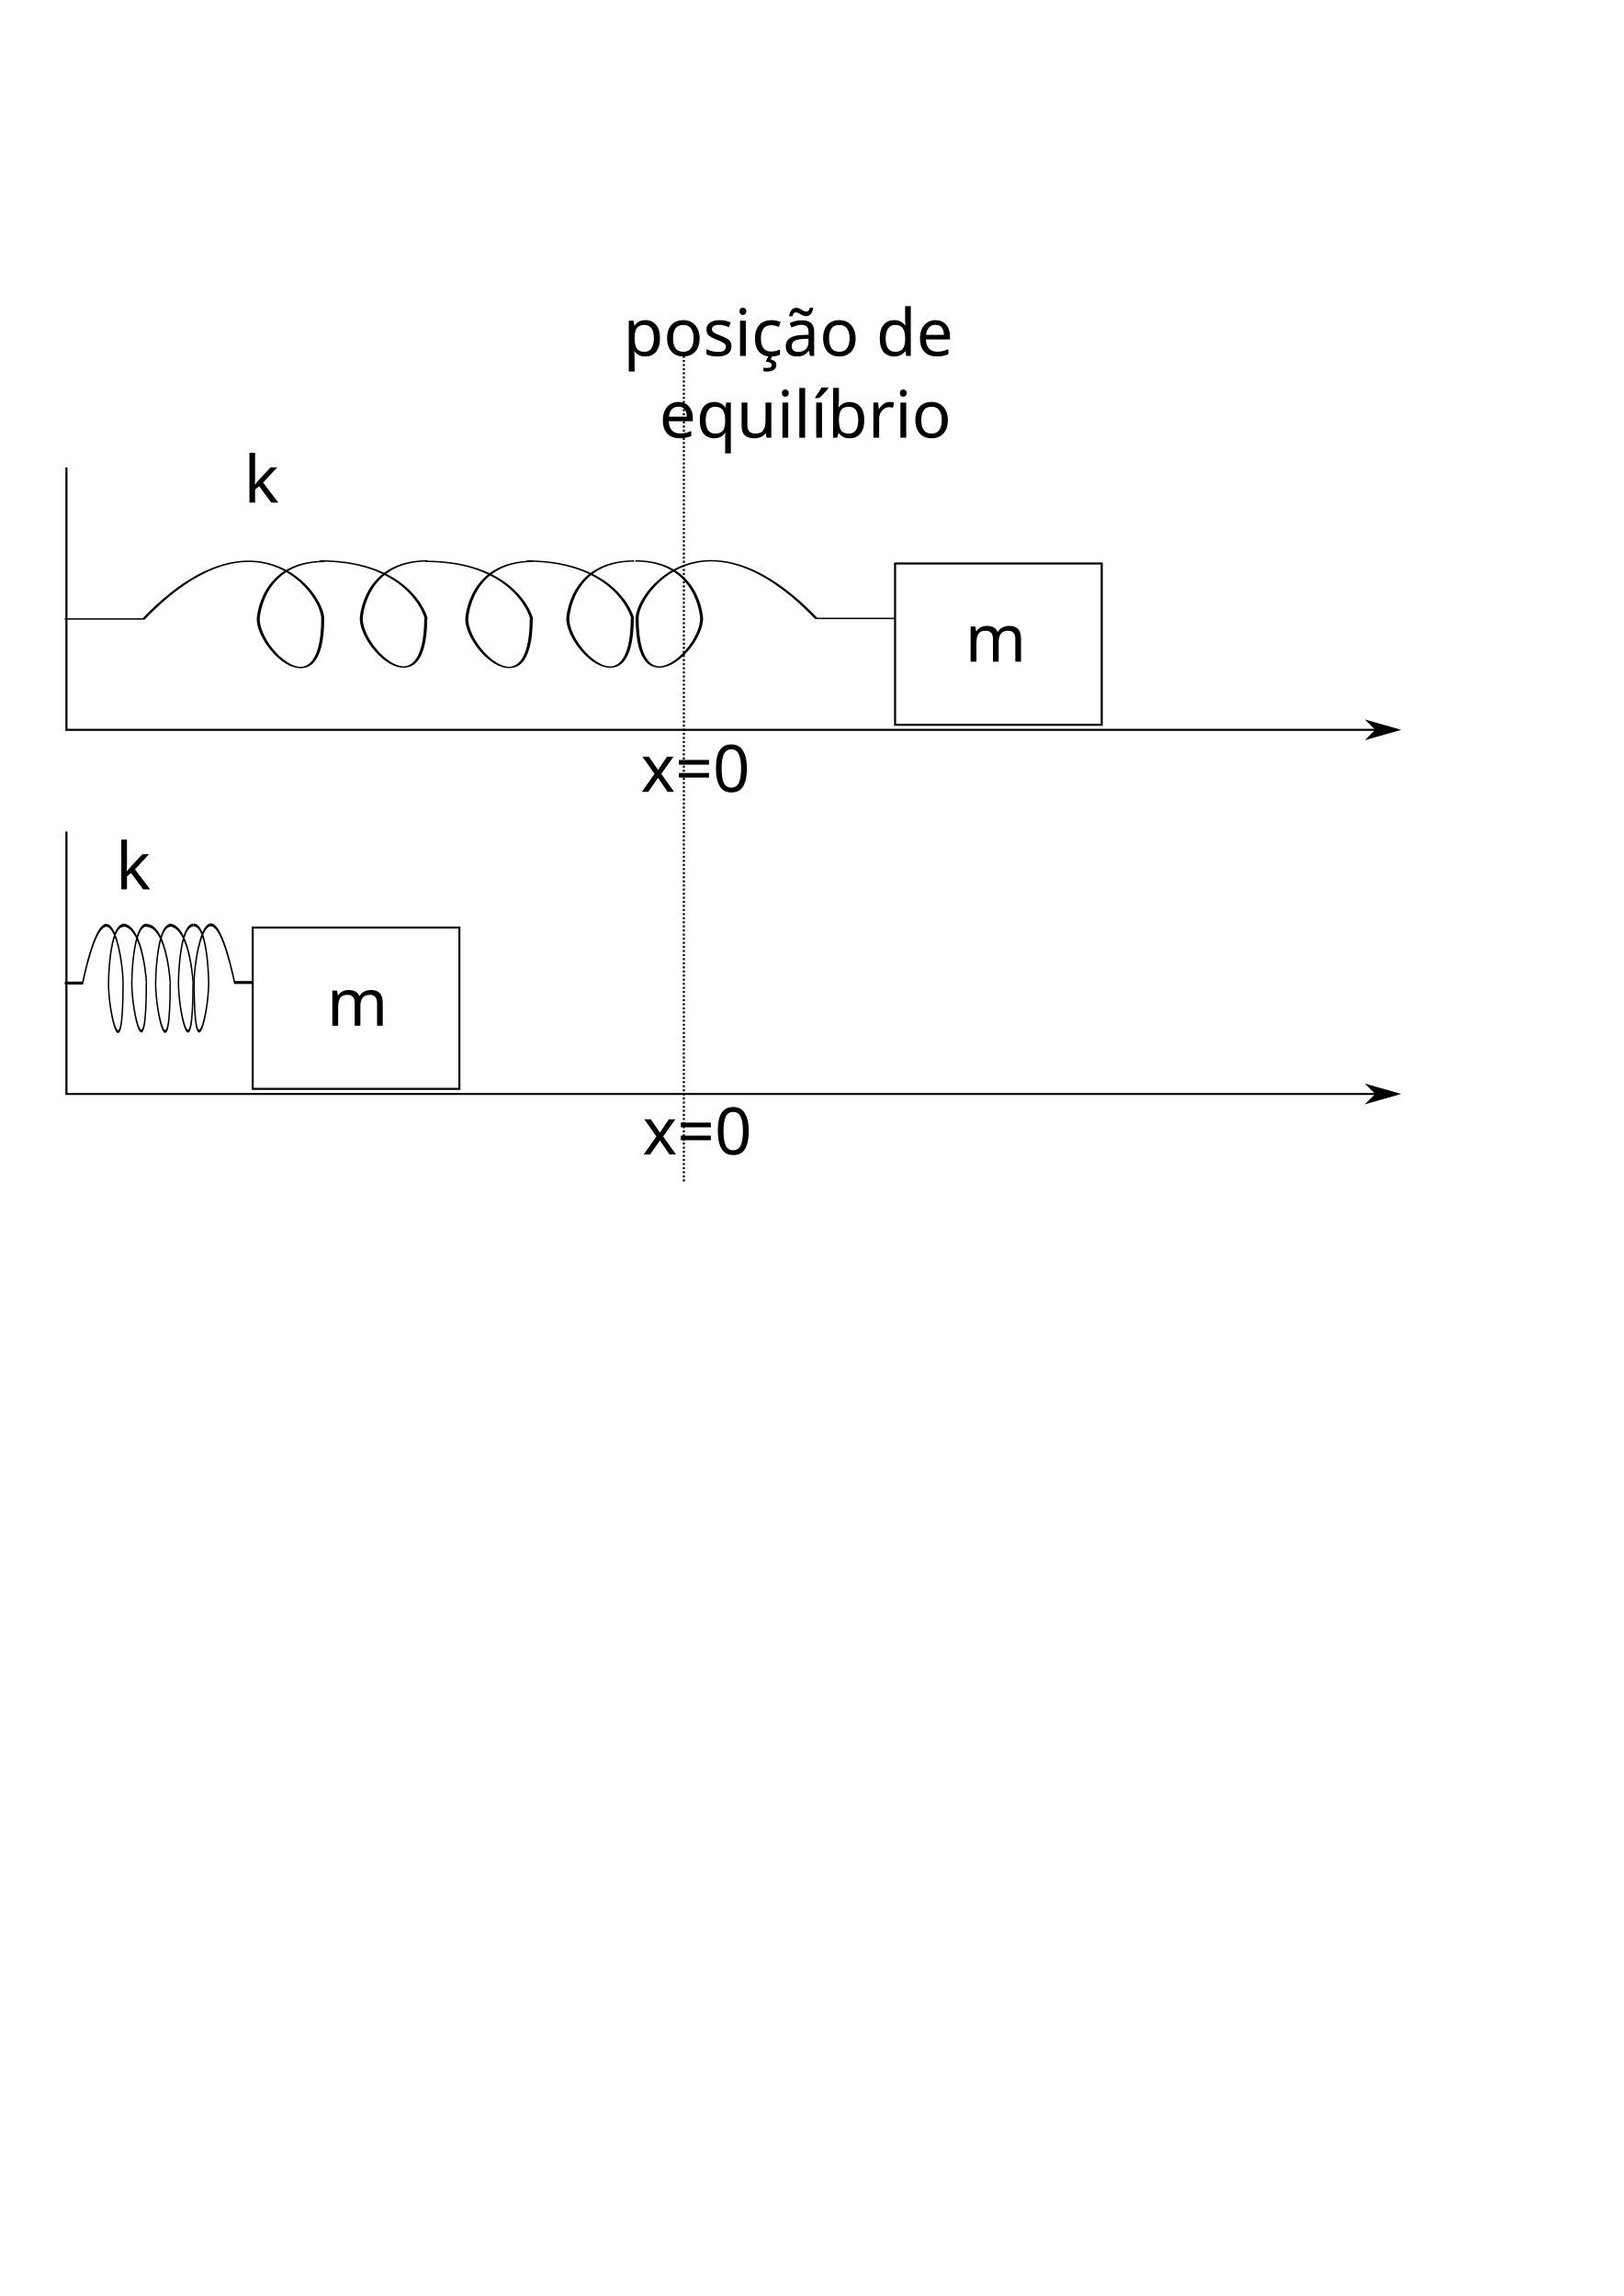
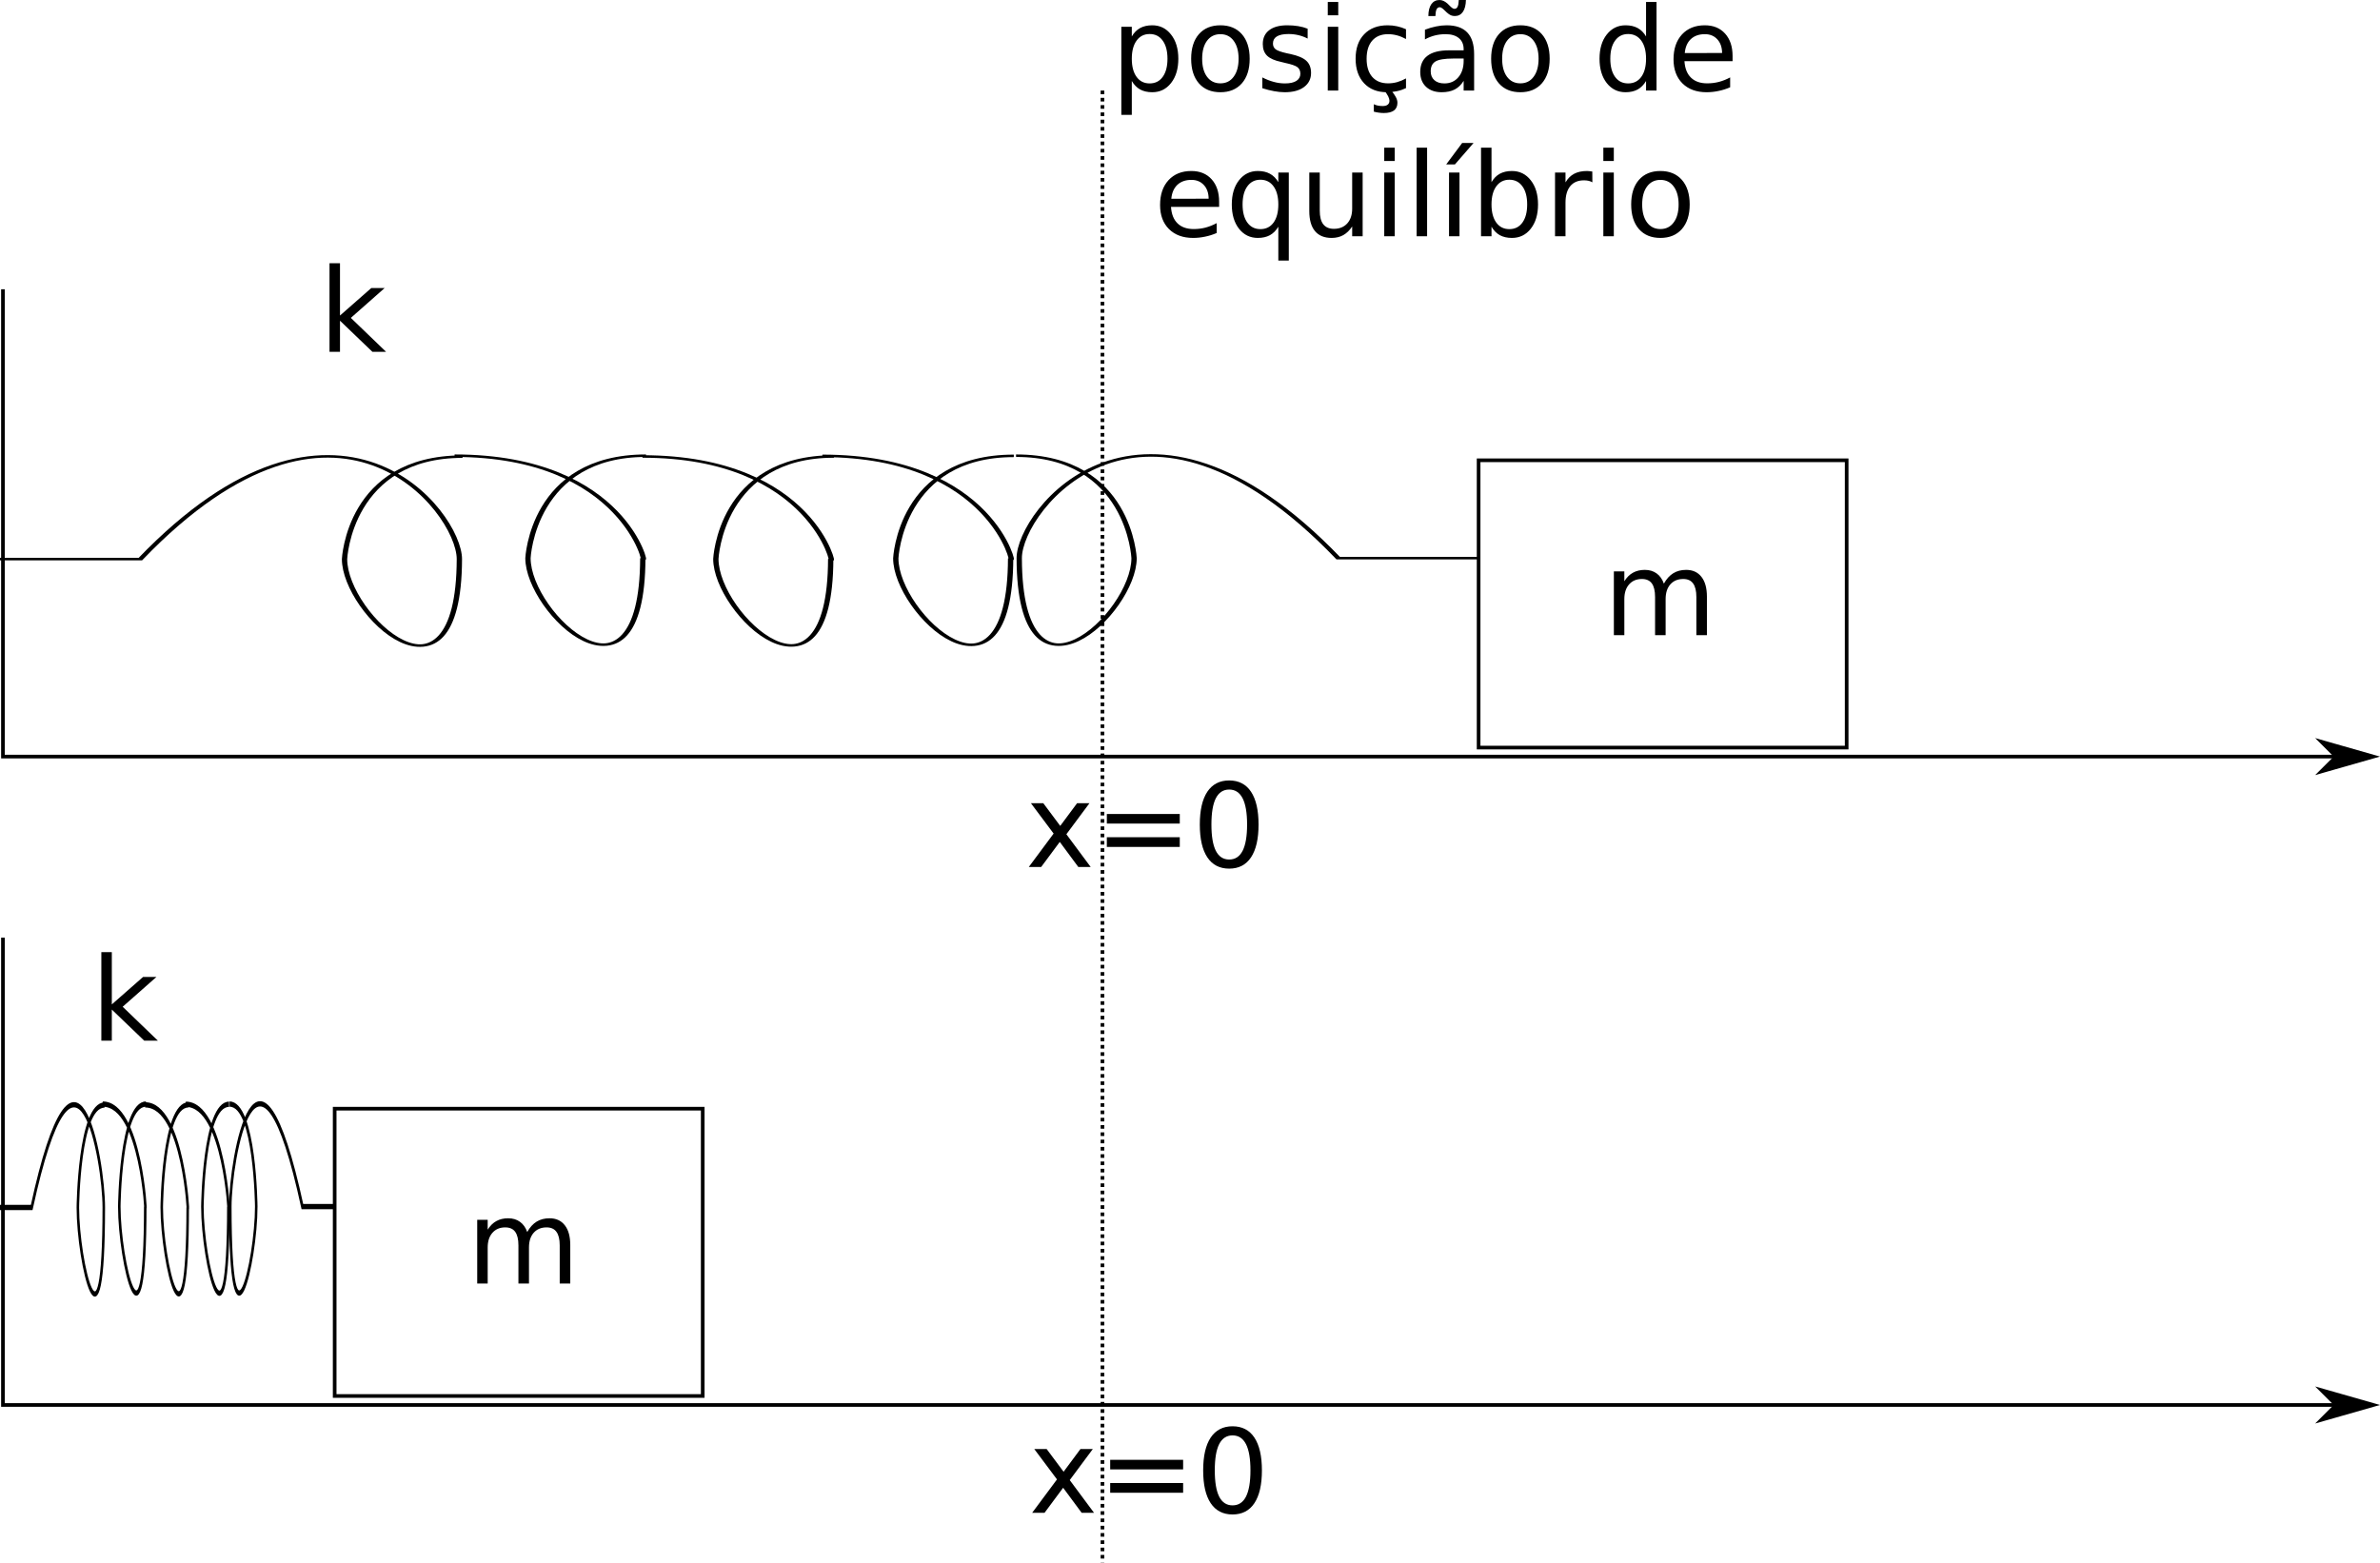
- <svg xmlns="http://www.w3.org/2000/svg" width="210mm" height="297mm" viewBox="0 0 210 297" version="1.1" id="svg8">
-   <defs id="defs2">
-     <marker orient="auto" refY="0.0" refX="0.0" id="Arrow1Lend" style="overflow:visible;">
-       <path id="path838" d="M 0.0,0.0 L 5.0,-5.0 L -12.5,0.0 L 5.0,5.0 L 0.0,0.0 z " style="fill-rule:evenodd;stroke:#000000;stroke-width:1pt;stroke-opacity:1;fill:#000000;fill-opacity:1" transform="scale(0.8) rotate(180) translate(12.5,0)" />
-     </marker>
-     <marker orient="auto" refY="0" refX="0" id="Arrow1Lend-3" style="overflow:visible">
-       <path id="path838-6" d="M 0,0 5,-5 -12.5,0 5,5 Z" style="fill:#000000;fill-opacity:1;fill-rule:evenodd;stroke:#000000;stroke-width:1pt;stroke-opacity:1" transform="matrix(-0.8,0,0,-0.8,-10,0)" />
-     </marker>
-   </defs>
-   <g id="layer1">
-     <g id="g2625">
-       <path id="path815" d="m 8.592,60.466 v 33.943 l 172.121,0" style="fill:none;stroke:#000000;stroke-width:0.265;stroke-linecap:butt;stroke-linejoin:miter;stroke-miterlimit:4;stroke-dasharray:none;stroke-opacity:1;marker-end:url(#Arrow1Lend)" />
-       <g style="stroke-width:1.189;stroke-miterlimit:4;stroke-dasharray:none" id="g4270" transform="matrix(0.3243557,0,0,0.1532109,-41.20148,67.11832)">
-         <path style="fill:none;fill-rule:evenodd;stroke:#000000;stroke-width:1.189;stroke-linecap:butt;stroke-linejoin:miter;stroke-miterlimit:4;stroke-dasharray:none;stroke-opacity:1" d="m 152.857,84.505 h 31.429 c 44.182,-97.317 71.429,-22.505 71.429,0 -0.103,77.482 -25.714,26.143 -25.714,0 0,0 1.007,-48.571 26.429,-48.571" id="path4217" />
-         <path style="fill:none;fill-rule:evenodd;stroke:#000000;stroke-width:1.189;stroke-linecap:butt;stroke-linejoin:miter;stroke-miterlimit:4;stroke-dasharray:none;stroke-opacity:1" d="m 254.643,35.492 c 38.444,0 43.291,54.673 42.143,48.571 -0.103,77.482 -25.714,26.143 -25.714,0 0,0 1.007,-48.571 26.429,-48.571" id="path4217-6" />
-         <path style="fill:none;fill-rule:evenodd;stroke:#000000;stroke-width:1.189;stroke-linecap:butt;stroke-linejoin:miter;stroke-miterlimit:4;stroke-dasharray:none;stroke-opacity:1" d="m 296.714,35.856 c 38.444,0 43.291,54.673 42.143,48.571 -0.103,77.482 -25.714,26.143 -25.714,0 0,0 1.007,-48.571 26.429,-48.571" id="path4217-6-7" />
-         <path style="fill:none;fill-rule:evenodd;stroke:#000000;stroke-width:1.189;stroke-linecap:butt;stroke-linejoin:miter;stroke-miterlimit:4;stroke-dasharray:none;stroke-opacity:1" d="m 337,35.571 c 38.444,0 43.291,54.673 42.143,48.571 -0.103,77.482 -25.714,26.143 -25.714,0 0,0 1.007,-48.571 26.429,-48.571" id="path4217-6-5" />
-         <path style="fill:none;fill-rule:evenodd;stroke:#000000;stroke-width:1.189;stroke-linecap:butt;stroke-linejoin:miter;stroke-miterlimit:4;stroke-dasharray:none;stroke-opacity:1" d="M 483.929,84.064 H 452.5 c -44.182,-97.317 -71.429,-22.505 -71.429,0 0.103,77.482 25.714,26.143 25.714,0 0,0 -1.007,-48.571 -26.429,-48.571" id="path4217-3" />
+ <svg xmlns="http://www.w3.org/2000/svg" version="1.1" id="svg2" xml:space="preserve" width="653.287" height="428.92" viewBox="0 0 653.287 428.92">
+   <defs id="defs6" />
+   <g id="g10" transform="matrix(1.333333,0,0,1.333333,0,1.0056344e-5)">
+     <g id="g12">
+       <g id="g14">
+         <path d="m 0.605,59.555 v 96.218 h 487.903" style="fill:none;stroke:#000000;stroke-width:0.751;stroke-linecap:butt;stroke-linejoin:miter;stroke-miterlimit:4;stroke-dasharray:none;stroke-opacity:1" id="path16" />
      </g>
-       <rect y="72.888" x="115.764" height="20.868" width="26.73" id="rect833" style="fill:none;fill-opacity:1;stroke:#000000;stroke-width:0.265;stroke-miterlimit:4;stroke-dasharray:none;stroke-opacity:1" />
-       <text id="text1119" y="85.59" x="124.815" style="font-style:normal;font-weight:normal;font-size:8.467px;line-height:1.25;font-family:sans-serif;letter-spacing:0px;word-spacing:0px;fill:#000000;fill-opacity:1;stroke:none;stroke-width:0.265" xml:space="preserve">
-         <tspan style="stroke-width:0.265" y="85.59" x="124.815" id="tspan1117">m</tspan>
+       <g id="g18" transform="scale(-1)">
+         <path d="m -480.996,-155.773 3.004,-3.004 -10.516,3.004 10.516,3.003 z" style="fill:#000000;fill-opacity:1;fill-rule:evenodd;stroke:#000000;stroke-width:0.801;stroke-linecap:butt;stroke-linejoin:miter;stroke-miterlimit:4;stroke-dasharray:none;stroke-opacity:1" id="path20" />
+       </g>
+       <g id="g22" transform="scale(1,0.472355)">
+         <path d="m 0,243.701 h 28.898 c 40.622,-89.479 65.672,-20.699 65.672,0 -0.093,71.235 -23.64,24.032 -23.64,0 0,0 0.922,-44.665 24.297,-44.665" style="fill:none;stroke:#000000;stroke-width:1.093;stroke-linecap:butt;stroke-linejoin:miter;stroke-miterlimit:4;stroke-dasharray:none;stroke-opacity:1" id="path24" />
+       </g>
+       <g id="g26" transform="scale(1,0.472355)">
+         <path d="m 93.586,198.631 c 35.348,0 39.805,50.272 38.746,44.665 -0.094,71.235 -23.641,24.032 -23.641,0 0,0 0.926,-44.665 24.297,-44.665" style="fill:none;stroke:#000000;stroke-width:1.093;stroke-linecap:butt;stroke-linejoin:miter;stroke-miterlimit:4;stroke-dasharray:none;stroke-opacity:1" id="path28" />
+       </g>
+       <g id="g30" transform="scale(1,0.472355)">
+         <path d="m 132.266,198.97 c 35.347,0 39.804,50.263 38.75,44.657 -0.094,71.243 -23.645,24.04 -23.645,0 0,0 0.926,-44.657 24.301,-44.657" style="fill:none;stroke:#000000;stroke-width:1.093;stroke-linecap:butt;stroke-linejoin:miter;stroke-miterlimit:4;stroke-dasharray:none;stroke-opacity:1" id="path32" />
+       </g>
+       <g id="g34" transform="scale(1,0.472355)">
+         <path d="m 169.309,198.705 c 35.343,0 39.8,50.272 38.746,44.657 -0.094,71.244 -23.641,24.04 -23.641,0 0,0 0.922,-44.657 24.297,-44.657" style="fill:none;stroke:#000000;stroke-width:1.093;stroke-linecap:butt;stroke-linejoin:miter;stroke-miterlimit:4;stroke-dasharray:none;stroke-opacity:1" id="path36" />
+       </g>
+       <g id="g38" transform="scale(1,0.472355)">
+         <path d="M 304.398,243.296 H 275.5 c -40.621,-89.479 -65.672,-20.699 -65.672,0 0.094,71.235 23.641,24.032 23.641,0 0,0 -0.926,-44.665 -24.297,-44.665" style="fill:none;stroke:#000000;stroke-width:1.093;stroke-linecap:butt;stroke-linejoin:miter;stroke-miterlimit:4;stroke-dasharray:none;stroke-opacity:1" id="path40" />
+       </g>
+       <g id="g42">
+         <path d="m 304.398,94.77 h 75.77 v 59.152 h -75.77 z" style="fill:none;stroke:#000000;stroke-width:0.751;stroke-linecap:butt;stroke-linejoin:miter;stroke-miterlimit:4;stroke-dasharray:none;stroke-opacity:1" id="path44" />
+       </g>
+       <text transform="translate(330.0556,130.7715)" style="font-variant:normal;font-weight:normal;font-size:24px;font-family:'DejaVu Sans';-inkscape-font-specification:DejaVuSans;writing-mode:lr-tb;fill:#000000;fill-opacity:1;fill-rule:nonzero;stroke:none" id="text50">
+         <tspan x="0" y="0" id="tspan46">m</tspan>
+         <tspan x="-264.407" y="-58.336" id="tspan48">k</tspan>
      </text>
-       <text id="text1123" y="65.01" x="31.538" style="font-style:normal;font-weight:normal;font-size:8.467px;line-height:1.25;font-family:sans-serif;letter-spacing:0px;word-spacing:0px;fill:#000000;fill-opacity:1;stroke:none;stroke-width:0.265" xml:space="preserve">
-         <tspan style="stroke-width:0.265" y="65.01" x="31.538" id="tspan1121">k</tspan>
+       <g id="g52">
+         <path d="m 0.605,193.055 v 96.218 h 487.903" style="fill:none;stroke:#000000;stroke-width:0.751;stroke-linecap:butt;stroke-linejoin:miter;stroke-miterlimit:4;stroke-dasharray:none;stroke-opacity:1" id="path54" />
+       </g>
+       <g id="g56" transform="scale(-1)">
+         <path d="m -480.996,-289.273 3.004,-3.004 -10.516,3.004 10.516,3.003 z" style="fill:#000000;fill-opacity:1;fill-rule:evenodd;stroke:#000000;stroke-width:0.801;stroke-linecap:butt;stroke-linejoin:miter;stroke-miterlimit:4;stroke-dasharray:none;stroke-opacity:1" id="path58" />
+       </g>
+       <g id="g60" transform="scale(0.478357,1)">
+         <path d="m 0,248.613 h 13.645 c 19.19,-42.265 31.023,-9.773 31.023,0 -0.041,33.649 -11.163,11.352 -11.163,0 0,0 0.433,-21.093 11.473,-21.093" style="fill:none;stroke:#000000;stroke-width:1.086;stroke-linecap:butt;stroke-linejoin:miter;stroke-miterlimit:4;stroke-dasharray:none;stroke-opacity:1" id="path62" />
+       </g>
+       <g id="g64" transform="scale(0.478357,1)">
+         <path d="m 44.202,227.324 c 16.7,0 18.807,23.746 18.308,21.098 -0.049,33.648 -11.171,11.351 -11.171,0 0,0 0.441,-21.098 11.482,-21.098" style="fill:none;stroke:#000000;stroke-width:1.086;stroke-linecap:butt;stroke-linejoin:miter;stroke-miterlimit:4;stroke-dasharray:none;stroke-opacity:1" id="path66" />
+       </g>
+       <g id="g68" transform="scale(0.478357,1)">
+         <path d="m 62.478,227.484 c 16.699,0 18.798,23.743 18.3,21.094 -0.041,33.652 -11.163,11.356 -11.163,0 0,0 0.433,-21.094 11.473,-21.094" style="fill:none;stroke:#000000;stroke-width:1.086;stroke-linecap:butt;stroke-linejoin:miter;stroke-miterlimit:4;stroke-dasharray:none;stroke-opacity:1" id="path70" />
+       </g>
+       <g id="g72" transform="scale(0.478357,1)">
+         <path d="m 79.969,227.359 c 16.7,0 18.807,23.746 18.308,21.094 -0.049,33.652 -11.171,11.356 -11.171,0 0,0 0.441,-21.094 11.482,-21.094" style="fill:none;stroke:#000000;stroke-width:1.086;stroke-linecap:butt;stroke-linejoin:miter;stroke-miterlimit:4;stroke-dasharray:none;stroke-opacity:1" id="path74" />
+       </g>
+       <g id="g76" transform="scale(0.478357,1)">
+         <path d="m 143.786,248.422 h -13.653 c -19.19,-42.266 -31.023,-9.774 -31.023,0 0.049,33.648 11.171,11.351 11.171,0 0,0 -0.441,-21.098 -11.481,-21.098" style="fill:none;stroke:#000000;stroke-width:1.086;stroke-linecap:butt;stroke-linejoin:miter;stroke-miterlimit:4;stroke-dasharray:none;stroke-opacity:1" id="path78" />
+       </g>
+       <g id="g80">
+         <path d="m 68.898,228.27 h 75.77 v 59.152 h -75.77 z" style="fill:none;stroke:#000000;stroke-width:0.751;stroke-linecap:butt;stroke-linejoin:miter;stroke-miterlimit:4;stroke-dasharray:none;stroke-opacity:1" id="path82" />
+       </g>
+       <text transform="translate(96.05546,264.2712)" style="font-variant:normal;font-weight:normal;font-size:24px;font-family:'DejaVu Sans';-inkscape-font-specification:DejaVuSans;writing-mode:lr-tb;fill:#000000;fill-opacity:1;fill-rule:nonzero;stroke:none" id="text88">
+         <tspan x="0" y="0" id="tspan84">m</tspan>
+         <tspan x="-77.379" y="-50.002" id="tspan86">k</tspan>
      </text>
-       <path id="path815-7" d="m 8.592,107.562 v 33.943 H 180.713" style="fill:none;stroke:#000000;stroke-width:0.265;stroke-linecap:butt;stroke-linejoin:miter;stroke-miterlimit:4;stroke-dasharray:none;stroke-opacity:1;marker-end:url(#Arrow1Lend-3)" />
-       <g style="stroke-width:2.501;stroke-miterlimit:4;stroke-dasharray:none" id="g4270-5" transform="matrix(0.07328957,0,0,0.1532109,-2.824241,114.2143)">
-         <path style="fill:none;fill-rule:evenodd;stroke:#000000;stroke-width:2.501;stroke-linecap:butt;stroke-linejoin:miter;stroke-miterlimit:4;stroke-dasharray:none;stroke-opacity:1" d="m 152.857,84.505 h 31.429 c 44.182,-97.317 71.429,-22.505 71.429,0 -0.103,77.482 -25.714,26.143 -25.714,0 0,0 1.007,-48.571 26.429,-48.571" id="path4217-35" />
-         <path style="fill:none;fill-rule:evenodd;stroke:#000000;stroke-width:2.501;stroke-linecap:butt;stroke-linejoin:miter;stroke-miterlimit:4;stroke-dasharray:none;stroke-opacity:1" d="m 254.643,35.492 c 38.444,0 43.291,54.673 42.143,48.571 -0.103,77.482 -25.714,26.143 -25.714,0 0,0 1.007,-48.571 26.429,-48.571" id="path4217-6-6" />
-         <path style="fill:none;fill-rule:evenodd;stroke:#000000;stroke-width:2.501;stroke-linecap:butt;stroke-linejoin:miter;stroke-miterlimit:4;stroke-dasharray:none;stroke-opacity:1" d="m 296.714,35.856 c 38.444,0 43.291,54.673 42.143,48.571 -0.103,77.482 -25.714,26.143 -25.714,0 0,0 1.007,-48.571 26.429,-48.571" id="path4217-6-7-2" />
-         <path style="fill:none;fill-rule:evenodd;stroke:#000000;stroke-width:2.501;stroke-linecap:butt;stroke-linejoin:miter;stroke-miterlimit:4;stroke-dasharray:none;stroke-opacity:1" d="m 337,35.571 c 38.444,0 43.291,54.673 42.143,48.571 -0.103,77.482 -25.714,26.143 -25.714,0 0,0 1.007,-48.571 26.429,-48.571" id="path4217-6-5-9" />
-         <path style="fill:none;fill-rule:evenodd;stroke:#000000;stroke-width:2.501;stroke-linecap:butt;stroke-linejoin:miter;stroke-miterlimit:4;stroke-dasharray:none;stroke-opacity:1" d="M 483.929,84.064 H 452.5 c -44.182,-97.317 -71.429,-22.505 -71.429,0 0.103,77.482 25.714,26.143 25.714,0 0,0 -1.007,-48.571 -26.429,-48.571" id="path4217-3-1" />
+       <g id="g90">
+         <path d="M 226.961,18.645 V 321.691" style="fill:none;stroke:#000000;stroke-width:0.75;stroke-linecap:butt;stroke-linejoin:miter;stroke-miterlimit:4;stroke-dasharray:0.75, 0.75;stroke-dashoffset:0;stroke-opacity:1" id="path92" />
      </g>
-       <rect y="119.984" x="32.685" height="20.868" width="26.73" id="rect833-2" style="fill:none;fill-opacity:1;stroke:#000000;stroke-width:0.265;stroke-miterlimit:4;stroke-dasharray:none;stroke-opacity:1" />
-       <text id="text1119-7" y="132.686" x="42.265" style="font-style:normal;font-weight:normal;font-size:8.467px;line-height:1.25;font-family:sans-serif;letter-spacing:0px;word-spacing:0px;fill:#000000;fill-opacity:1;stroke:none;stroke-width:0.265" xml:space="preserve">
-         <tspan style="stroke-width:0.265" y="132.686" x="42.265" id="tspan1117-0">m</tspan>
-       </text>
-       <text id="text1123-9" y="115.046" x="14.967" style="font-style:normal;font-weight:normal;font-size:8.467px;line-height:1.25;font-family:sans-serif;letter-spacing:0px;word-spacing:0px;fill:#000000;fill-opacity:1;stroke:none;stroke-width:0.265" xml:space="preserve">
-         <tspan style="stroke-width:0.265" y="115.046" x="14.967" id="tspan1121-3">k</tspan>
-       </text>
-       <path id="path2557" d="M 88.445,46.034 V 152.942" style="fill:none;stroke:#000000;stroke-width:0.265;stroke-linecap:butt;stroke-linejoin:miter;stroke-opacity:1;stroke-miterlimit:4;stroke-dasharray:0.265,0.265;stroke-dashoffset:0" />
-       <text id="text2561" y="46.034" x="111.856" style="font-style:normal;font-weight:normal;font-size:8.467px;line-height:1.25;font-family:sans-serif;text-align:center;letter-spacing:0px;word-spacing:0px;text-anchor:middle;fill:#000000;fill-opacity:1;stroke:none;stroke-width:0.265" xml:space="preserve">
-         <tspan style="text-align:center;text-anchor:middle;stroke-width:0.265" y="46.034" x="111.856" id="tspan2559">posição de</tspan>
-         <tspan id="tspan2563" style="text-align:center;text-anchor:middle;stroke-width:0.265" y="56.617" x="111.856">equilíbrio</tspan>
-       </text>
-       <text id="text2567" y="102.428" x="82.854" style="font-style:normal;font-weight:normal;font-size:8.467px;line-height:1.25;font-family:sans-serif;letter-spacing:0px;word-spacing:0px;fill:#000000;fill-opacity:1;stroke:none;stroke-width:0.265" xml:space="preserve">
-         <tspan style="stroke-width:0.265" y="102.428" x="82.854" id="tspan2565">x=0</tspan>
-       </text>
-       <text id="text2567-6" y="149.337" x="83.098" style="font-style:normal;font-weight:normal;font-size:8.467px;line-height:1.25;font-family:sans-serif;letter-spacing:0px;word-spacing:0px;fill:#000000;fill-opacity:1;stroke:none;stroke-width:0.265" xml:space="preserve">
-         <tspan style="stroke-width:0.265" y="149.337" x="83.098" id="tspan2565-0">x=0</tspan>
+       <text transform="translate(228.6583,18.64453)" style="font-variant:normal;font-weight:normal;font-size:24px;font-family:'DejaVu Sans';-inkscape-font-specification:DejaVuSans;writing-mode:lr-tb;fill:#000000;fill-opacity:1;fill-rule:nonzero;stroke:none" id="text102">
+         <tspan x="0 15.216 29.88 42.36 49.008 62.184 76.872 91.536 99.144 114.36" y="0" id="tspan94">posição de</tspan>
+         <tspan x="8.836 23.596 38.812 54.004 60.652 67.3 73.948 89.164 99.028 105.676" y="30" id="tspan96">equilíbrio</tspan>
+         <tspan x="-17.548 -3.364 16.724" y="159.857" id="tspan98">x=0</tspan>
+         <tspan x="-16.856 -2.672 17.416" y="292.827" id="tspan100">x=0</tspan>
      </text>
    </g>
  </g>
</svg>
